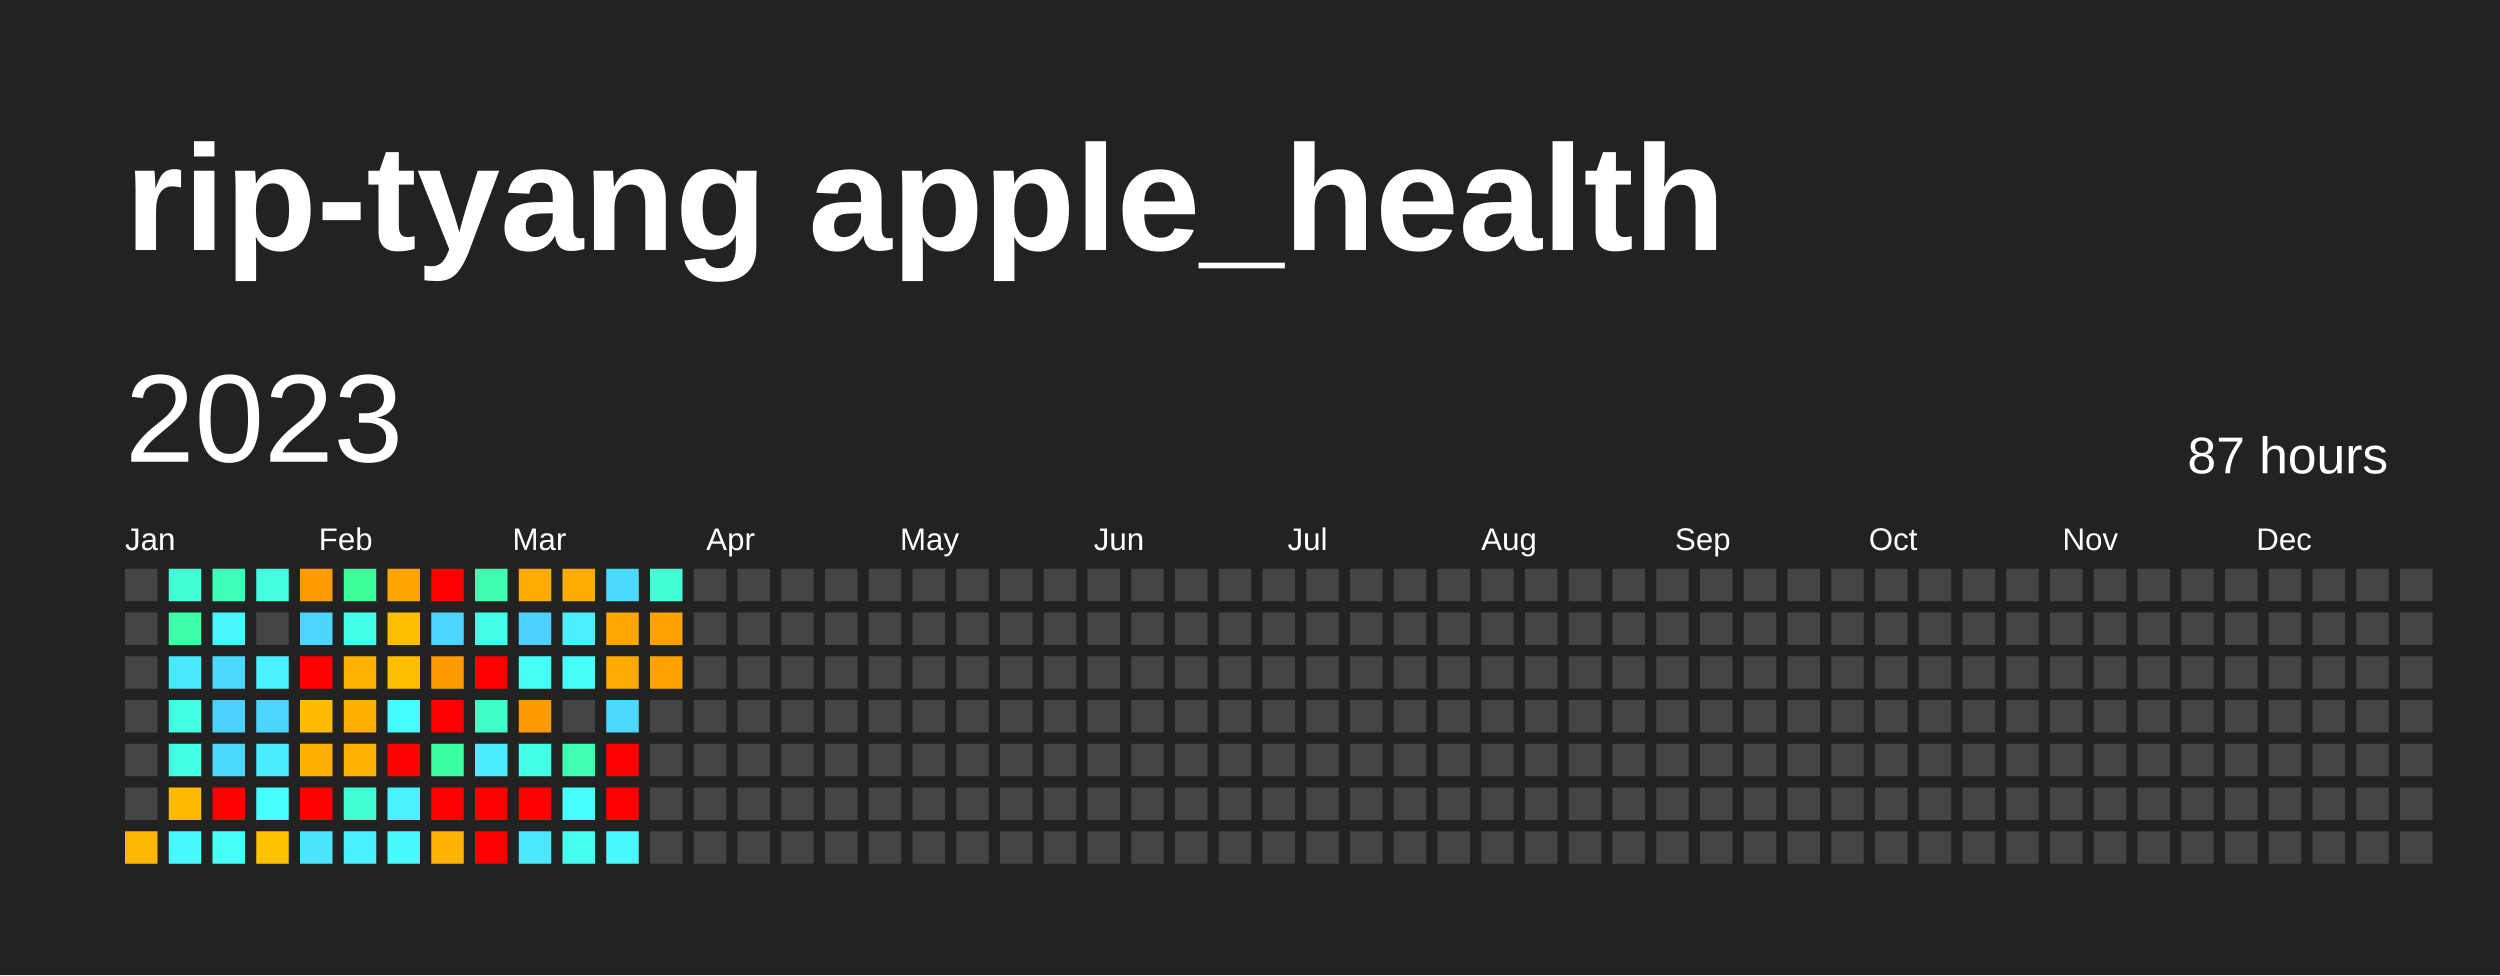
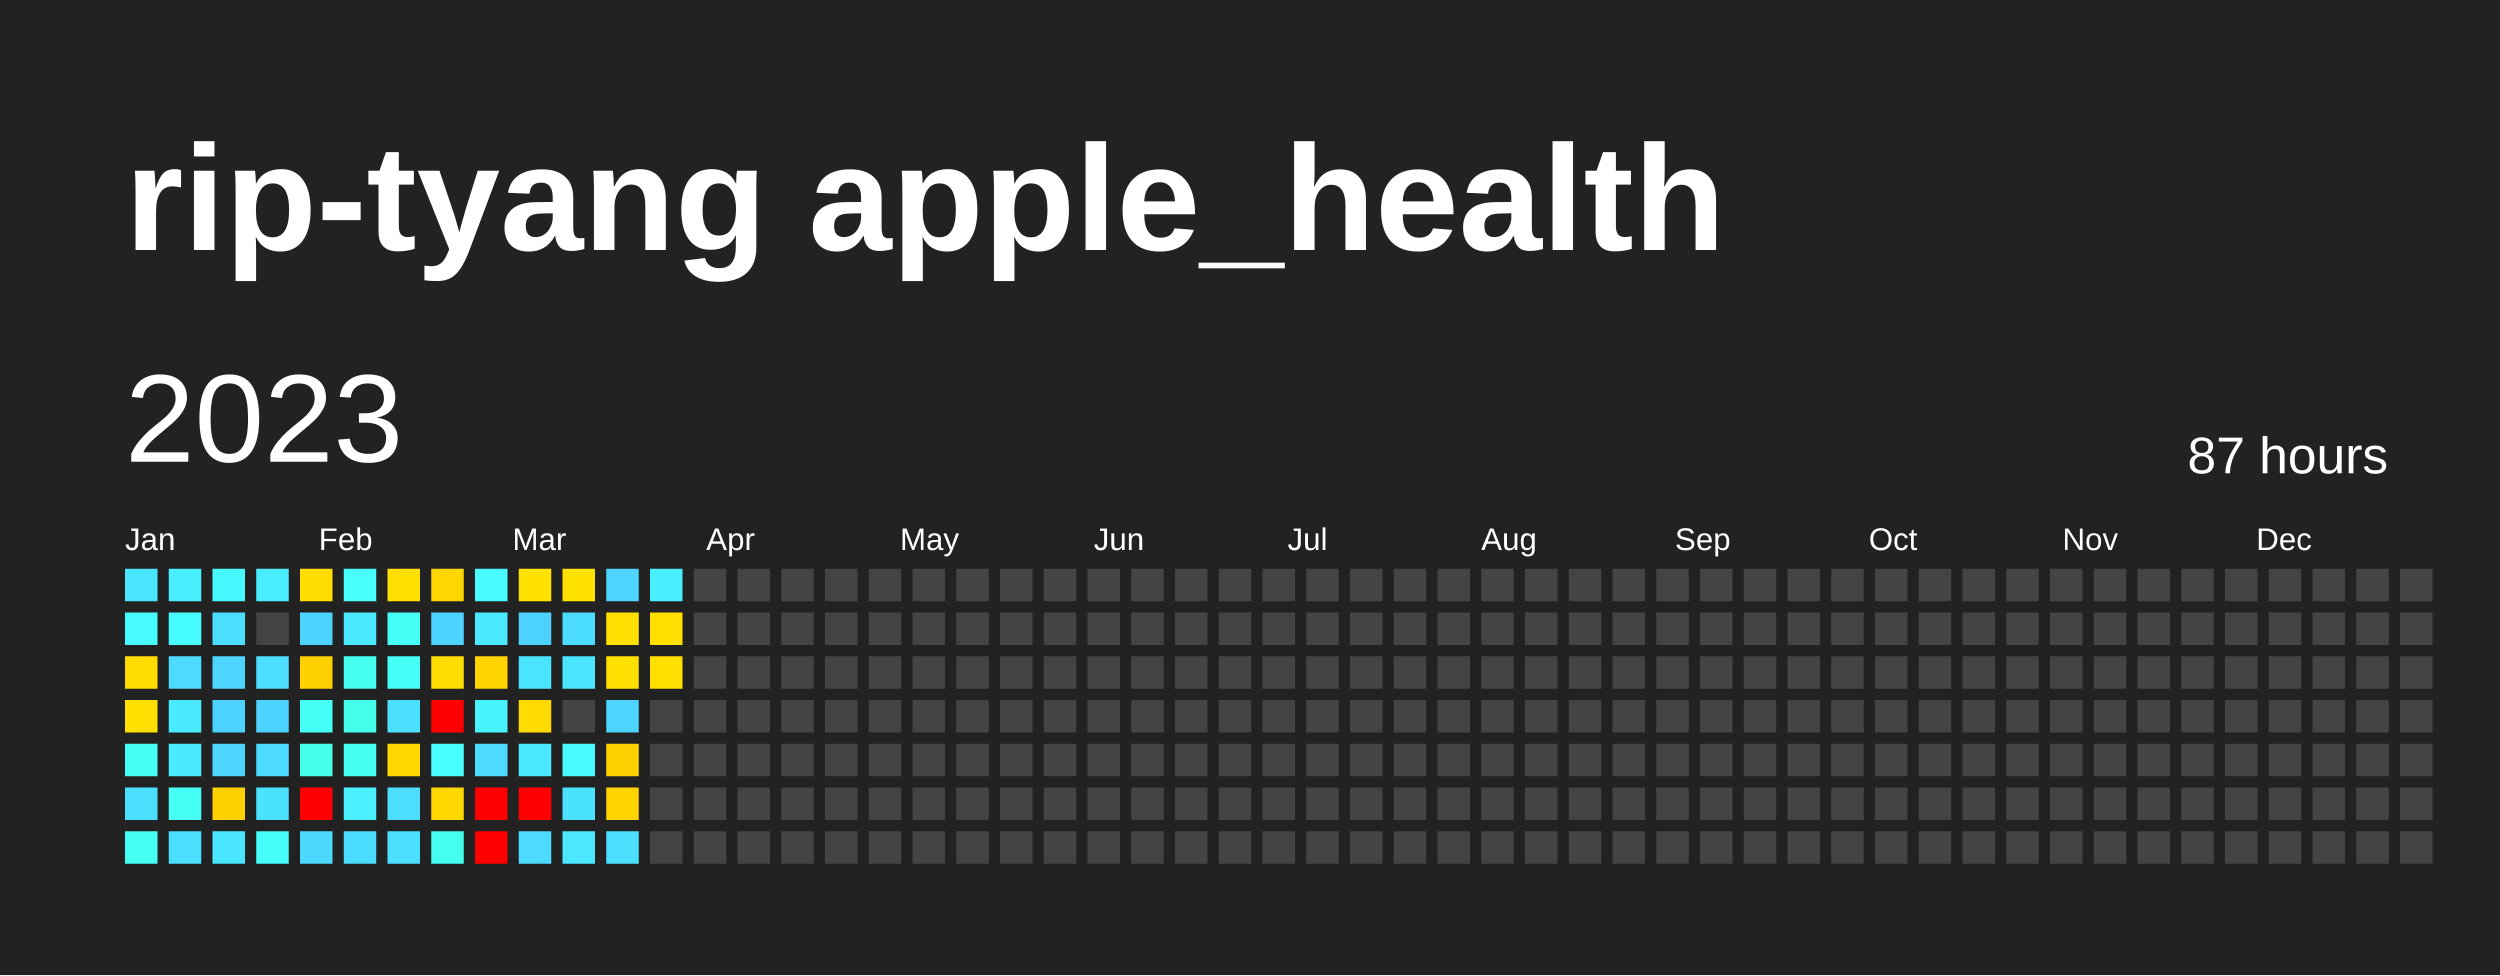
<svg xmlns="http://www.w3.org/2000/svg" baseProfile="full" height="78mm" version="1.1" viewBox="0,0,200,78" width="200mm">
  <defs />
  <rect fill="#222222" height="78" width="200" x="0" y="0" />
  <text fill="#FFFFFF" style="font-size:12px; font-family:Arial; font-weight:bold;" x="10" y="20">rip-tyang apple_health</text>
  <text dominant-baseline="hanging" fill="#FFFFFF" style="font-size:10.0px; font-family:Arial;" x="10" y="30">2023</text>
  <text dominant-baseline="hanging" fill="#FFFFFF" style="font-size:4.125px; font-family:Arial;" x="175" y="35">87 hours</text>
  <text fill="#FFFFFF" style="font-size:2.5px; font-family:Arial" x="10.0" y="44">Jan</text>
  <text fill="#FFFFFF" style="font-size:2.5px; font-family:Arial" x="25.5" y="44">Feb</text>
  <text fill="#FFFFFF" style="font-size:2.5px; font-family:Arial" x="41.0" y="44">Mar</text>
  <text fill="#FFFFFF" style="font-size:2.5px; font-family:Arial" x="56.5" y="44">Apr</text>
  <text fill="#FFFFFF" style="font-size:2.5px; font-family:Arial" x="72.0" y="44">May</text>
  <text fill="#FFFFFF" style="font-size:2.5px; font-family:Arial" x="87.5" y="44">Jun</text>
  <text fill="#FFFFFF" style="font-size:2.5px; font-family:Arial" x="103.0" y="44">Jul</text>
  <text fill="#FFFFFF" style="font-size:2.5px; font-family:Arial" x="118.5" y="44">Aug</text>
  <text fill="#FFFFFF" style="font-size:2.5px; font-family:Arial" x="134.0" y="44">Sep</text>
  <text fill="#FFFFFF" style="font-size:2.5px; font-family:Arial" x="149.5" y="44">Oct</text>
  <text fill="#FFFFFF" style="font-size:2.5px; font-family:Arial" x="165.0" y="44">Nov</text>
  <text fill="#FFFFFF" style="font-size:2.5px; font-family:Arial" x="180.5" y="44">Dec</text>
-   <rect fill="#444444" height="2.6" width="2.6" x="10.0" y="45.5" />
-   <rect fill="#444444" height="2.6" width="2.6" x="10.0" y="49.0" />
-   <rect fill="#444444" height="2.6" width="2.6" x="10.0" y="52.5" />
-   <rect fill="#444444" height="2.6" width="2.6" x="10.0" y="56.0" />
-   <rect fill="#444444" height="2.6" width="2.6" x="10.0" y="59.5" />
-   <rect fill="#444444" height="2.6" width="2.6" x="10.0" y="63.0" />
-   <rect fill="#ffb800" height="2.6" width="2.6" x="10.0" y="66.5" />
-   <rect fill="#42ffd5" height="2.6" width="2.6" x="13.5" y="45.5" />
-   <rect fill="#3cffa8" height="2.6" width="2.6" x="13.5" y="49.0" />
-   <rect fill="#4ae8ff" height="2.6" width="2.6" x="13.5" y="52.5" />
-   <rect fill="#43ffe2" height="2.6" width="2.6" x="13.5" y="56.0" />
-   <rect fill="#43ffe2" height="2.6" width="2.6" x="13.5" y="59.5" />
-   <rect fill="#ffba00" height="2.6" width="2.6" x="13.5" y="63.0" />
-   <rect fill="#48f8ff" height="2.6" width="2.6" x="13.5" y="66.5" />
-   <rect fill="#3effb8" height="2.6" width="2.6" x="17.0" y="45.5" />
-   <rect fill="#48f6ff" height="2.6" width="2.6" x="17.0" y="49.0" />
-   <rect fill="#4cd8ff" height="2.6" width="2.6" x="17.0" y="52.5" />
+   <rect fill="#4ae6ff" height="2.6" width="2.6" x="10.0" y="45.5" />
+   <rect fill="#47fbff" height="2.6" width="2.6" x="10.0" y="49.0" />
+   <rect fill="#ffdc00" height="2.6" width="2.6" x="10.0" y="52.5" />
+   <rect fill="#ffe000" height="2.6" width="2.6" x="10.0" y="56.0" />
+   <rect fill="#46fff6" height="2.6" width="2.6" x="10.0" y="59.5" />
+   <rect fill="#4bdfff" height="2.6" width="2.6" x="10.0" y="63.0" />
+   <rect fill="#46fff3" height="2.6" width="2.6" x="10.0" y="66.5" />
+   <rect fill="#49efff" height="2.6" width="2.6" x="13.5" y="45.5" />
+   <rect fill="#47fdff" height="2.6" width="2.6" x="13.5" y="49.0" />
+   <rect fill="#4cdaff" height="2.6" width="2.6" x="13.5" y="52.5" />
+   <rect fill="#4aebff" height="2.6" width="2.6" x="13.5" y="56.0" />
+   <rect fill="#4aebff" height="2.6" width="2.6" x="13.5" y="59.5" />
+   <rect fill="#46fff5" height="2.6" width="2.6" x="13.5" y="63.0" />
+   <rect fill="#4bdfff" height="2.6" width="2.6" x="13.5" y="66.5" />
+   <rect fill="#48f8ff" height="2.6" width="2.6" x="17.0" y="45.5" />
+   <rect fill="#4bdeff" height="2.6" width="2.6" x="17.0" y="49.0" />
+   <rect fill="#4dd4ff" height="2.6" width="2.6" x="17.0" y="52.5" />
  <rect fill="#4dd2ff" height="2.6" width="2.6" x="17.0" y="56.0" />
-   <rect fill="#4cd8ff" height="2.6" width="2.6" x="17.0" y="59.5" />
-   <rect fill="red" height="2.6" width="2.6" x="17.0" y="63.0" />
-   <rect fill="#46fff6" height="2.6" width="2.6" x="17.0" y="66.5" />
-   <rect fill="#43ffe0" height="2.6" width="2.6" x="20.5" y="45.5" />
+   <rect fill="#4dd4ff" height="2.6" width="2.6" x="17.0" y="59.5" />
+   <rect fill="#ffd100" height="2.6" width="2.6" x="17.0" y="63.0" />
+   <rect fill="#4ae5ff" height="2.6" width="2.6" x="17.0" y="66.5" />
+   <rect fill="#4aecff" height="2.6" width="2.6" x="20.5" y="45.5" />
  <rect fill="#444444" height="2.6" width="2.6" x="20.5" y="49.0" />
-   <rect fill="#49f2ff" height="2.6" width="2.6" x="20.5" y="52.5" />
-   <rect fill="#4dd4ff" height="2.6" width="2.6" x="20.5" y="56.0" />
-   <rect fill="#4aecff" height="2.6" width="2.6" x="20.5" y="59.5" />
-   <rect fill="#47fffe" height="2.6" width="2.6" x="20.5" y="63.0" />
-   <rect fill="#ffc100" height="2.6" width="2.6" x="20.5" y="66.5" />
-   <rect fill="#ff9d00" height="2.6" width="2.6" x="24.0" y="45.5" />
-   <rect fill="#4dd4ff" height="2.6" width="2.6" x="24.0" y="49.0" />
-   <rect fill="red" height="2.6" width="2.6" x="24.0" y="52.5" />
-   <rect fill="#ffbb00" height="2.6" width="2.6" x="24.0" y="56.0" />
-   <rect fill="#ffaf00" height="2.6" width="2.6" x="24.0" y="59.5" />
+   <rect fill="#4cddff" height="2.6" width="2.6" x="20.5" y="52.5" />
+   <rect fill="#4dd3ff" height="2.6" width="2.6" x="20.5" y="56.0" />
+   <rect fill="#4cdbff" height="2.6" width="2.6" x="20.5" y="59.5" />
+   <rect fill="#4be2ff" height="2.6" width="2.6" x="20.5" y="63.0" />
+   <rect fill="#46fffb" height="2.6" width="2.6" x="20.5" y="66.5" />
+   <rect fill="#ffdd00" height="2.6" width="2.6" x="24.0" y="45.5" />
+   <rect fill="#4dd3ff" height="2.6" width="2.6" x="24.0" y="49.0" />
+   <rect fill="#ffd100" height="2.6" width="2.6" x="24.0" y="52.5" />
+   <rect fill="#46fff6" height="2.6" width="2.6" x="24.0" y="56.0" />
+   <rect fill="#45ffeb" height="2.6" width="2.6" x="24.0" y="59.5" />
  <rect fill="red" height="2.6" width="2.6" x="24.0" y="63.0" />
-   <rect fill="#4be4ff" height="2.6" width="2.6" x="24.0" y="66.5" />
-   <rect fill="#3bff9a" height="2.6" width="2.6" x="27.5" y="45.5" />
-   <rect fill="#44ffe9" height="2.6" width="2.6" x="27.5" y="49.0" />
-   <rect fill="#ffb300" height="2.6" width="2.6" x="27.5" y="52.5" />
-   <rect fill="#ffb000" height="2.6" width="2.6" x="27.5" y="56.0" />
-   <rect fill="#ffb200" height="2.6" width="2.6" x="27.5" y="59.5" />
-   <rect fill="#42ffd3" height="2.6" width="2.6" x="27.5" y="63.0" />
-   <rect fill="#49f0ff" height="2.6" width="2.6" x="27.5" y="66.5" />
-   <rect fill="#ffa500" height="2.6" width="2.6" x="31.0" y="45.5" />
-   <rect fill="#ffbd00" height="2.6" width="2.6" x="31.0" y="49.0" />
-   <rect fill="#ffbf00" height="2.6" width="2.6" x="31.0" y="52.5" />
-   <rect fill="#47fcff" height="2.6" width="2.6" x="31.0" y="56.0" />
-   <rect fill="red" height="2.6" width="2.6" x="31.0" y="59.5" />
-   <rect fill="#49f2ff" height="2.6" width="2.6" x="31.0" y="63.0" />
-   <rect fill="#48faff" height="2.6" width="2.6" x="31.0" y="66.5" />
-   <rect fill="red" height="2.6" width="2.6" x="34.5" y="45.5" />
-   <rect fill="#4cd6ff" height="2.6" width="2.6" x="34.5" y="49.0" />
-   <rect fill="#ff9b00" height="2.6" width="2.6" x="34.5" y="52.5" />
+   <rect fill="#4cd8ff" height="2.6" width="2.6" x="24.0" y="66.5" />
+   <rect fill="#47fffc" height="2.6" width="2.6" x="27.5" y="45.5" />
+   <rect fill="#4ae9ff" height="2.6" width="2.6" x="27.5" y="49.0" />
+   <rect fill="#45ffef" height="2.6" width="2.6" x="27.5" y="52.5" />
+   <rect fill="#45ffed" height="2.6" width="2.6" x="27.5" y="56.0" />
+   <rect fill="#45ffee" height="2.6" width="2.6" x="27.5" y="59.5" />
+   <rect fill="#49f0ff" height="2.6" width="2.6" x="27.5" y="63.0" />
+   <rect fill="#4cdcff" height="2.6" width="2.6" x="27.5" y="66.5" />
+   <rect fill="#ffdf00" height="2.6" width="2.6" x="31.0" y="45.5" />
+   <rect fill="#46fff7" height="2.6" width="2.6" x="31.0" y="49.0" />
+   <rect fill="#46fff9" height="2.6" width="2.6" x="31.0" y="52.5" />
+   <rect fill="#4be0ff" height="2.6" width="2.6" x="31.0" y="56.0" />
+   <rect fill="#ffd800" height="2.6" width="2.6" x="31.0" y="59.5" />
+   <rect fill="#4cddff" height="2.6" width="2.6" x="31.0" y="63.0" />
+   <rect fill="#4be0ff" height="2.6" width="2.6" x="31.0" y="66.5" />
+   <rect fill="#ffd700" height="2.6" width="2.6" x="34.5" y="45.5" />
+   <rect fill="#4dd3ff" height="2.6" width="2.6" x="34.5" y="49.0" />
+   <rect fill="#ffdc00" height="2.6" width="2.6" x="34.5" y="52.5" />
  <rect fill="red" height="2.6" width="2.6" x="34.5" y="56.0" />
-   <rect fill="#3cffa4" height="2.6" width="2.6" x="34.5" y="59.5" />
-   <rect fill="red" height="2.6" width="2.6" x="34.5" y="63.0" />
-   <rect fill="#ffb200" height="2.6" width="2.6" x="34.5" y="66.5" />
-   <rect fill="#3dffaf" height="2.6" width="2.6" x="38.0" y="45.5" />
-   <rect fill="#44ffe7" height="2.6" width="2.6" x="38.0" y="49.0" />
-   <rect fill="red" height="2.6" width="2.6" x="38.0" y="52.5" />
-   <rect fill="#40ffc6" height="2.6" width="2.6" x="38.0" y="56.0" />
-   <rect fill="#4aecff" height="2.6" width="2.6" x="38.0" y="59.5" />
+   <rect fill="#47ffff" height="2.6" width="2.6" x="34.5" y="59.5" />
+   <rect fill="#ffd800" height="2.6" width="2.6" x="34.5" y="63.0" />
+   <rect fill="#45ffee" height="2.6" width="2.6" x="34.5" y="66.5" />
+   <rect fill="#47fbff" height="2.6" width="2.6" x="38.0" y="45.5" />
+   <rect fill="#4ae9ff" height="2.6" width="2.6" x="38.0" y="49.0" />
+   <rect fill="#ffd400" height="2.6" width="2.6" x="38.0" y="52.5" />
+   <rect fill="#48f4ff" height="2.6" width="2.6" x="38.0" y="56.0" />
+   <rect fill="#4cdbff" height="2.6" width="2.6" x="38.0" y="59.5" />
  <rect fill="red" height="2.6" width="2.6" x="38.0" y="63.0" />
  <rect fill="red" height="2.6" width="2.6" x="38.0" y="66.5" />
-   <rect fill="#ffab00" height="2.6" width="2.6" x="41.5" y="45.5" />
+   <rect fill="#ffe200" height="2.6" width="2.6" x="41.5" y="45.5" />
  <rect fill="#4dd2ff" height="2.6" width="2.6" x="41.5" y="49.0" />
-   <rect fill="#46fff8" height="2.6" width="2.6" x="41.5" y="52.5" />
-   <rect fill="#ff9900" height="2.6" width="2.6" x="41.5" y="56.0" />
-   <rect fill="#44ffe9" height="2.6" width="2.6" x="41.5" y="59.5" />
+   <rect fill="#4be4ff" height="2.6" width="2.6" x="41.5" y="52.5" />
+   <rect fill="#ffdb00" height="2.6" width="2.6" x="41.5" y="56.0" />
+   <rect fill="#4ae9ff" height="2.6" width="2.6" x="41.5" y="59.5" />
  <rect fill="red" height="2.6" width="2.6" x="41.5" y="63.0" />
-   <rect fill="#4ae8ff" height="2.6" width="2.6" x="41.5" y="66.5" />
-   <rect fill="#ffab00" height="2.6" width="2.6" x="45.0" y="45.5" />
-   <rect fill="#49eeff" height="2.6" width="2.6" x="45.0" y="49.0" />
-   <rect fill="#46fff6" height="2.6" width="2.6" x="45.0" y="52.5" />
+   <rect fill="#4cdaff" height="2.6" width="2.6" x="41.5" y="66.5" />
+   <rect fill="#ffe200" height="2.6" width="2.6" x="45.0" y="45.5" />
+   <rect fill="#4cdcff" height="2.6" width="2.6" x="45.0" y="49.0" />
+   <rect fill="#4ae5ff" height="2.6" width="2.6" x="45.0" y="52.5" />
  <rect fill="#444444" height="2.6" width="2.6" x="45.0" y="56.0" />
-   <rect fill="#3effb2" height="2.6" width="2.6" x="45.0" y="59.5" />
-   <rect fill="#47fffe" height="2.6" width="2.6" x="45.0" y="63.0" />
-   <rect fill="#45ffef" height="2.6" width="2.6" x="45.0" y="66.5" />
-   <rect fill="#4cdaff" height="2.6" width="2.6" x="48.5" y="45.5" />
-   <rect fill="#ffa600" height="2.6" width="2.6" x="48.5" y="49.0" />
-   <rect fill="#ffaa00" height="2.6" width="2.6" x="48.5" y="52.5" />
-   <rect fill="#4cd8ff" height="2.6" width="2.6" x="48.5" y="56.0" />
-   <rect fill="red" height="2.6" width="2.6" x="48.5" y="59.5" />
-   <rect fill="red" height="2.6" width="2.6" x="48.5" y="63.0" />
-   <rect fill="#48faff" height="2.6" width="2.6" x="48.5" y="66.5" />
-   <rect fill="#42ffd5" height="2.6" width="2.6" x="52.0" y="45.5" />
-   <rect fill="#ffa200" height="2.6" width="2.6" x="52.0" y="49.0" />
-   <rect fill="#ffa200" height="2.6" width="2.6" x="52.0" y="52.5" />
+   <rect fill="#48fbff" height="2.6" width="2.6" x="45.0" y="59.5" />
+   <rect fill="#4be2ff" height="2.6" width="2.6" x="45.0" y="63.0" />
+   <rect fill="#4ae7ff" height="2.6" width="2.6" x="45.0" y="66.5" />
+   <rect fill="#4dd5ff" height="2.6" width="2.6" x="48.5" y="45.5" />
+   <rect fill="#ffe000" height="2.6" width="2.6" x="48.5" y="49.0" />
+   <rect fill="#ffe100" height="2.6" width="2.6" x="48.5" y="52.5" />
+   <rect fill="#4dd4ff" height="2.6" width="2.6" x="48.5" y="56.0" />
+   <rect fill="#ffd100" height="2.6" width="2.6" x="48.5" y="59.5" />
+   <rect fill="#ffd300" height="2.6" width="2.6" x="48.5" y="63.0" />
+   <rect fill="#4be0ff" height="2.6" width="2.6" x="48.5" y="66.5" />
+   <rect fill="#49efff" height="2.6" width="2.6" x="52.0" y="45.5" />
+   <rect fill="#ffdf00" height="2.6" width="2.6" x="52.0" y="49.0" />
+   <rect fill="#ffdf00" height="2.6" width="2.6" x="52.0" y="52.5" />
  <rect fill="#444444" height="2.6" width="2.6" x="52.0" y="56.0" />
  <rect fill="#444444" height="2.6" width="2.6" x="52.0" y="59.5" />
  <rect fill="#444444" height="2.6" width="2.6" x="52.0" y="63.0" />
  <rect fill="#444444" height="2.6" width="2.6" x="52.0" y="66.5" />
  <rect fill="#444444" height="2.6" width="2.6" x="55.5" y="45.5" />
  <rect fill="#444444" height="2.6" width="2.6" x="55.5" y="49.0" />
  <rect fill="#444444" height="2.6" width="2.6" x="55.5" y="52.5" />
  <rect fill="#444444" height="2.6" width="2.6" x="55.5" y="56.0" />
  <rect fill="#444444" height="2.6" width="2.6" x="55.5" y="59.5" />
  <rect fill="#444444" height="2.6" width="2.6" x="55.5" y="63.0" />
  <rect fill="#444444" height="2.6" width="2.6" x="55.5" y="66.5" />
  <rect fill="#444444" height="2.6" width="2.6" x="59.0" y="45.5" />
  <rect fill="#444444" height="2.6" width="2.6" x="59.0" y="49.0" />
  <rect fill="#444444" height="2.6" width="2.6" x="59.0" y="52.5" />
  <rect fill="#444444" height="2.6" width="2.6" x="59.0" y="56.0" />
  <rect fill="#444444" height="2.6" width="2.6" x="59.0" y="59.5" />
  <rect fill="#444444" height="2.6" width="2.6" x="59.0" y="63.0" />
  <rect fill="#444444" height="2.6" width="2.6" x="59.0" y="66.5" />
  <rect fill="#444444" height="2.6" width="2.6" x="62.5" y="45.5" />
  <rect fill="#444444" height="2.6" width="2.6" x="62.5" y="49.0" />
  <rect fill="#444444" height="2.6" width="2.6" x="62.5" y="52.5" />
  <rect fill="#444444" height="2.6" width="2.6" x="62.5" y="56.0" />
  <rect fill="#444444" height="2.6" width="2.6" x="62.5" y="59.5" />
  <rect fill="#444444" height="2.6" width="2.6" x="62.5" y="63.0" />
  <rect fill="#444444" height="2.6" width="2.6" x="62.5" y="66.5" />
  <rect fill="#444444" height="2.6" width="2.6" x="66.0" y="45.5" />
  <rect fill="#444444" height="2.6" width="2.6" x="66.0" y="49.0" />
  <rect fill="#444444" height="2.6" width="2.6" x="66.0" y="52.5" />
  <rect fill="#444444" height="2.6" width="2.6" x="66.0" y="56.0" />
  <rect fill="#444444" height="2.6" width="2.6" x="66.0" y="59.5" />
  <rect fill="#444444" height="2.6" width="2.6" x="66.0" y="63.0" />
  <rect fill="#444444" height="2.6" width="2.6" x="66.0" y="66.5" />
  <rect fill="#444444" height="2.6" width="2.6" x="69.5" y="45.5" />
  <rect fill="#444444" height="2.6" width="2.6" x="69.5" y="49.0" />
  <rect fill="#444444" height="2.6" width="2.6" x="69.5" y="52.5" />
  <rect fill="#444444" height="2.6" width="2.6" x="69.5" y="56.0" />
  <rect fill="#444444" height="2.6" width="2.6" x="69.5" y="59.5" />
  <rect fill="#444444" height="2.6" width="2.6" x="69.5" y="63.0" />
  <rect fill="#444444" height="2.6" width="2.6" x="69.5" y="66.5" />
  <rect fill="#444444" height="2.6" width="2.6" x="73.0" y="45.5" />
  <rect fill="#444444" height="2.6" width="2.6" x="73.0" y="49.0" />
  <rect fill="#444444" height="2.6" width="2.6" x="73.0" y="52.5" />
  <rect fill="#444444" height="2.6" width="2.6" x="73.0" y="56.0" />
  <rect fill="#444444" height="2.6" width="2.6" x="73.0" y="59.5" />
  <rect fill="#444444" height="2.6" width="2.6" x="73.0" y="63.0" />
  <rect fill="#444444" height="2.6" width="2.6" x="73.0" y="66.5" />
  <rect fill="#444444" height="2.6" width="2.6" x="76.5" y="45.5" />
  <rect fill="#444444" height="2.6" width="2.6" x="76.5" y="49.0" />
  <rect fill="#444444" height="2.6" width="2.6" x="76.5" y="52.5" />
  <rect fill="#444444" height="2.6" width="2.6" x="76.5" y="56.0" />
  <rect fill="#444444" height="2.6" width="2.6" x="76.5" y="59.5" />
  <rect fill="#444444" height="2.6" width="2.6" x="76.5" y="63.0" />
  <rect fill="#444444" height="2.6" width="2.6" x="76.5" y="66.5" />
  <rect fill="#444444" height="2.6" width="2.6" x="80.0" y="45.5" />
  <rect fill="#444444" height="2.6" width="2.6" x="80.0" y="49.0" />
  <rect fill="#444444" height="2.6" width="2.6" x="80.0" y="52.5" />
  <rect fill="#444444" height="2.6" width="2.6" x="80.0" y="56.0" />
  <rect fill="#444444" height="2.6" width="2.6" x="80.0" y="59.5" />
  <rect fill="#444444" height="2.6" width="2.6" x="80.0" y="63.0" />
  <rect fill="#444444" height="2.6" width="2.6" x="80.0" y="66.5" />
  <rect fill="#444444" height="2.6" width="2.6" x="83.5" y="45.5" />
  <rect fill="#444444" height="2.6" width="2.6" x="83.5" y="49.0" />
  <rect fill="#444444" height="2.6" width="2.6" x="83.5" y="52.5" />
  <rect fill="#444444" height="2.6" width="2.6" x="83.5" y="56.0" />
  <rect fill="#444444" height="2.6" width="2.6" x="83.5" y="59.5" />
  <rect fill="#444444" height="2.6" width="2.6" x="83.5" y="63.0" />
  <rect fill="#444444" height="2.6" width="2.6" x="83.5" y="66.5" />
  <rect fill="#444444" height="2.6" width="2.6" x="87.0" y="45.5" />
  <rect fill="#444444" height="2.6" width="2.6" x="87.0" y="49.0" />
  <rect fill="#444444" height="2.6" width="2.6" x="87.0" y="52.5" />
  <rect fill="#444444" height="2.6" width="2.6" x="87.0" y="56.0" />
  <rect fill="#444444" height="2.6" width="2.6" x="87.0" y="59.5" />
  <rect fill="#444444" height="2.6" width="2.6" x="87.0" y="63.0" />
  <rect fill="#444444" height="2.6" width="2.6" x="87.0" y="66.5" />
  <rect fill="#444444" height="2.6" width="2.6" x="90.5" y="45.5" />
  <rect fill="#444444" height="2.6" width="2.6" x="90.5" y="49.0" />
  <rect fill="#444444" height="2.6" width="2.6" x="90.5" y="52.5" />
  <rect fill="#444444" height="2.6" width="2.6" x="90.5" y="56.0" />
  <rect fill="#444444" height="2.6" width="2.6" x="90.5" y="59.5" />
  <rect fill="#444444" height="2.6" width="2.6" x="90.5" y="63.0" />
  <rect fill="#444444" height="2.6" width="2.6" x="90.5" y="66.5" />
  <rect fill="#444444" height="2.6" width="2.6" x="94.0" y="45.5" />
  <rect fill="#444444" height="2.6" width="2.6" x="94.0" y="49.0" />
  <rect fill="#444444" height="2.6" width="2.6" x="94.0" y="52.5" />
  <rect fill="#444444" height="2.6" width="2.6" x="94.0" y="56.0" />
  <rect fill="#444444" height="2.6" width="2.6" x="94.0" y="59.5" />
  <rect fill="#444444" height="2.6" width="2.6" x="94.0" y="63.0" />
  <rect fill="#444444" height="2.6" width="2.6" x="94.0" y="66.5" />
  <rect fill="#444444" height="2.6" width="2.6" x="97.5" y="45.5" />
  <rect fill="#444444" height="2.6" width="2.6" x="97.5" y="49.0" />
  <rect fill="#444444" height="2.6" width="2.6" x="97.5" y="52.5" />
  <rect fill="#444444" height="2.6" width="2.6" x="97.5" y="56.0" />
  <rect fill="#444444" height="2.6" width="2.6" x="97.5" y="59.5" />
  <rect fill="#444444" height="2.6" width="2.6" x="97.5" y="63.0" />
  <rect fill="#444444" height="2.6" width="2.6" x="97.5" y="66.5" />
  <rect fill="#444444" height="2.6" width="2.6" x="101.0" y="45.5" />
  <rect fill="#444444" height="2.6" width="2.6" x="101.0" y="49.0" />
  <rect fill="#444444" height="2.6" width="2.6" x="101.0" y="52.5" />
  <rect fill="#444444" height="2.6" width="2.6" x="101.0" y="56.0" />
  <rect fill="#444444" height="2.6" width="2.6" x="101.0" y="59.5" />
  <rect fill="#444444" height="2.6" width="2.6" x="101.0" y="63.0" />
  <rect fill="#444444" height="2.6" width="2.6" x="101.0" y="66.5" />
  <rect fill="#444444" height="2.6" width="2.6" x="104.5" y="45.5" />
  <rect fill="#444444" height="2.6" width="2.6" x="104.5" y="49.0" />
  <rect fill="#444444" height="2.6" width="2.6" x="104.5" y="52.5" />
  <rect fill="#444444" height="2.6" width="2.6" x="104.5" y="56.0" />
  <rect fill="#444444" height="2.6" width="2.6" x="104.5" y="59.5" />
  <rect fill="#444444" height="2.6" width="2.6" x="104.5" y="63.0" />
  <rect fill="#444444" height="2.6" width="2.6" x="104.5" y="66.5" />
  <rect fill="#444444" height="2.6" width="2.6" x="108.0" y="45.5" />
  <rect fill="#444444" height="2.6" width="2.6" x="108.0" y="49.0" />
  <rect fill="#444444" height="2.6" width="2.6" x="108.0" y="52.5" />
  <rect fill="#444444" height="2.6" width="2.6" x="108.0" y="56.0" />
  <rect fill="#444444" height="2.6" width="2.6" x="108.0" y="59.5" />
  <rect fill="#444444" height="2.6" width="2.6" x="108.0" y="63.0" />
  <rect fill="#444444" height="2.6" width="2.6" x="108.0" y="66.5" />
  <rect fill="#444444" height="2.6" width="2.6" x="111.5" y="45.5" />
  <rect fill="#444444" height="2.6" width="2.6" x="111.5" y="49.0" />
  <rect fill="#444444" height="2.6" width="2.6" x="111.5" y="52.5" />
  <rect fill="#444444" height="2.6" width="2.6" x="111.5" y="56.0" />
  <rect fill="#444444" height="2.6" width="2.6" x="111.5" y="59.5" />
  <rect fill="#444444" height="2.6" width="2.6" x="111.5" y="63.0" />
  <rect fill="#444444" height="2.6" width="2.6" x="111.5" y="66.5" />
  <rect fill="#444444" height="2.6" width="2.6" x="115.0" y="45.5" />
  <rect fill="#444444" height="2.6" width="2.6" x="115.0" y="49.0" />
  <rect fill="#444444" height="2.6" width="2.6" x="115.0" y="52.5" />
  <rect fill="#444444" height="2.6" width="2.6" x="115.0" y="56.0" />
  <rect fill="#444444" height="2.6" width="2.6" x="115.0" y="59.5" />
  <rect fill="#444444" height="2.6" width="2.6" x="115.0" y="63.0" />
  <rect fill="#444444" height="2.6" width="2.6" x="115.0" y="66.5" />
  <rect fill="#444444" height="2.6" width="2.6" x="118.5" y="45.5" />
  <rect fill="#444444" height="2.6" width="2.6" x="118.5" y="49.0" />
  <rect fill="#444444" height="2.6" width="2.6" x="118.5" y="52.5" />
  <rect fill="#444444" height="2.6" width="2.6" x="118.5" y="56.0" />
  <rect fill="#444444" height="2.6" width="2.6" x="118.5" y="59.5" />
  <rect fill="#444444" height="2.6" width="2.6" x="118.5" y="63.0" />
  <rect fill="#444444" height="2.6" width="2.6" x="118.5" y="66.5" />
  <rect fill="#444444" height="2.6" width="2.6" x="122.0" y="45.5" />
  <rect fill="#444444" height="2.6" width="2.6" x="122.0" y="49.0" />
  <rect fill="#444444" height="2.6" width="2.6" x="122.0" y="52.5" />
  <rect fill="#444444" height="2.6" width="2.6" x="122.0" y="56.0" />
  <rect fill="#444444" height="2.6" width="2.6" x="122.0" y="59.5" />
  <rect fill="#444444" height="2.6" width="2.6" x="122.0" y="63.0" />
  <rect fill="#444444" height="2.6" width="2.6" x="122.0" y="66.5" />
  <rect fill="#444444" height="2.6" width="2.6" x="125.5" y="45.5" />
  <rect fill="#444444" height="2.6" width="2.6" x="125.5" y="49.0" />
  <rect fill="#444444" height="2.6" width="2.6" x="125.5" y="52.5" />
  <rect fill="#444444" height="2.6" width="2.6" x="125.5" y="56.0" />
  <rect fill="#444444" height="2.6" width="2.6" x="125.5" y="59.5" />
  <rect fill="#444444" height="2.6" width="2.6" x="125.5" y="63.0" />
  <rect fill="#444444" height="2.6" width="2.6" x="125.5" y="66.5" />
  <rect fill="#444444" height="2.6" width="2.6" x="129.0" y="45.5" />
  <rect fill="#444444" height="2.6" width="2.6" x="129.0" y="49.0" />
  <rect fill="#444444" height="2.6" width="2.6" x="129.0" y="52.5" />
  <rect fill="#444444" height="2.6" width="2.6" x="129.0" y="56.0" />
  <rect fill="#444444" height="2.6" width="2.6" x="129.0" y="59.5" />
  <rect fill="#444444" height="2.6" width="2.6" x="129.0" y="63.0" />
  <rect fill="#444444" height="2.6" width="2.6" x="129.0" y="66.5" />
  <rect fill="#444444" height="2.6" width="2.6" x="132.5" y="45.5" />
  <rect fill="#444444" height="2.6" width="2.6" x="132.5" y="49.0" />
  <rect fill="#444444" height="2.6" width="2.6" x="132.5" y="52.5" />
  <rect fill="#444444" height="2.6" width="2.6" x="132.5" y="56.0" />
  <rect fill="#444444" height="2.6" width="2.6" x="132.5" y="59.5" />
  <rect fill="#444444" height="2.6" width="2.6" x="132.5" y="63.0" />
  <rect fill="#444444" height="2.6" width="2.6" x="132.5" y="66.5" />
  <rect fill="#444444" height="2.6" width="2.6" x="136.0" y="45.5" />
  <rect fill="#444444" height="2.6" width="2.6" x="136.0" y="49.0" />
  <rect fill="#444444" height="2.6" width="2.6" x="136.0" y="52.5" />
  <rect fill="#444444" height="2.6" width="2.6" x="136.0" y="56.0" />
  <rect fill="#444444" height="2.6" width="2.6" x="136.0" y="59.5" />
  <rect fill="#444444" height="2.6" width="2.6" x="136.0" y="63.0" />
  <rect fill="#444444" height="2.6" width="2.6" x="136.0" y="66.5" />
  <rect fill="#444444" height="2.6" width="2.6" x="139.5" y="45.5" />
  <rect fill="#444444" height="2.6" width="2.6" x="139.5" y="49.0" />
  <rect fill="#444444" height="2.6" width="2.6" x="139.5" y="52.5" />
  <rect fill="#444444" height="2.6" width="2.6" x="139.5" y="56.0" />
  <rect fill="#444444" height="2.6" width="2.6" x="139.5" y="59.5" />
  <rect fill="#444444" height="2.6" width="2.6" x="139.5" y="63.0" />
  <rect fill="#444444" height="2.6" width="2.6" x="139.5" y="66.5" />
  <rect fill="#444444" height="2.6" width="2.6" x="143.0" y="45.5" />
  <rect fill="#444444" height="2.6" width="2.6" x="143.0" y="49.0" />
  <rect fill="#444444" height="2.6" width="2.6" x="143.0" y="52.5" />
  <rect fill="#444444" height="2.6" width="2.6" x="143.0" y="56.0" />
  <rect fill="#444444" height="2.6" width="2.6" x="143.0" y="59.5" />
  <rect fill="#444444" height="2.6" width="2.6" x="143.0" y="63.0" />
  <rect fill="#444444" height="2.6" width="2.6" x="143.0" y="66.5" />
  <rect fill="#444444" height="2.6" width="2.6" x="146.5" y="45.5" />
  <rect fill="#444444" height="2.6" width="2.6" x="146.5" y="49.0" />
  <rect fill="#444444" height="2.6" width="2.6" x="146.5" y="52.5" />
  <rect fill="#444444" height="2.6" width="2.6" x="146.5" y="56.0" />
  <rect fill="#444444" height="2.6" width="2.6" x="146.5" y="59.5" />
  <rect fill="#444444" height="2.6" width="2.6" x="146.5" y="63.0" />
  <rect fill="#444444" height="2.6" width="2.6" x="146.5" y="66.5" />
  <rect fill="#444444" height="2.6" width="2.6" x="150.0" y="45.5" />
  <rect fill="#444444" height="2.6" width="2.6" x="150.0" y="49.0" />
  <rect fill="#444444" height="2.6" width="2.6" x="150.0" y="52.5" />
  <rect fill="#444444" height="2.6" width="2.6" x="150.0" y="56.0" />
  <rect fill="#444444" height="2.6" width="2.6" x="150.0" y="59.5" />
  <rect fill="#444444" height="2.6" width="2.6" x="150.0" y="63.0" />
  <rect fill="#444444" height="2.6" width="2.6" x="150.0" y="66.5" />
  <rect fill="#444444" height="2.6" width="2.6" x="153.5" y="45.5" />
  <rect fill="#444444" height="2.6" width="2.6" x="153.5" y="49.0" />
  <rect fill="#444444" height="2.6" width="2.6" x="153.5" y="52.5" />
  <rect fill="#444444" height="2.6" width="2.6" x="153.5" y="56.0" />
  <rect fill="#444444" height="2.6" width="2.6" x="153.5" y="59.5" />
  <rect fill="#444444" height="2.6" width="2.6" x="153.5" y="63.0" />
  <rect fill="#444444" height="2.6" width="2.6" x="153.5" y="66.5" />
  <rect fill="#444444" height="2.6" width="2.6" x="157.0" y="45.5" />
  <rect fill="#444444" height="2.6" width="2.6" x="157.0" y="49.0" />
  <rect fill="#444444" height="2.6" width="2.6" x="157.0" y="52.5" />
  <rect fill="#444444" height="2.6" width="2.6" x="157.0" y="56.0" />
  <rect fill="#444444" height="2.6" width="2.6" x="157.0" y="59.5" />
  <rect fill="#444444" height="2.6" width="2.6" x="157.0" y="63.0" />
  <rect fill="#444444" height="2.6" width="2.6" x="157.0" y="66.5" />
  <rect fill="#444444" height="2.6" width="2.6" x="160.5" y="45.5" />
  <rect fill="#444444" height="2.6" width="2.6" x="160.5" y="49.0" />
  <rect fill="#444444" height="2.6" width="2.6" x="160.5" y="52.5" />
  <rect fill="#444444" height="2.6" width="2.6" x="160.5" y="56.0" />
  <rect fill="#444444" height="2.6" width="2.6" x="160.5" y="59.5" />
  <rect fill="#444444" height="2.6" width="2.6" x="160.5" y="63.0" />
  <rect fill="#444444" height="2.6" width="2.6" x="160.5" y="66.5" />
  <rect fill="#444444" height="2.6" width="2.6" x="164.0" y="45.5" />
  <rect fill="#444444" height="2.6" width="2.6" x="164.0" y="49.0" />
  <rect fill="#444444" height="2.6" width="2.6" x="164.0" y="52.5" />
  <rect fill="#444444" height="2.6" width="2.6" x="164.0" y="56.0" />
  <rect fill="#444444" height="2.6" width="2.6" x="164.0" y="59.5" />
  <rect fill="#444444" height="2.6" width="2.6" x="164.0" y="63.0" />
  <rect fill="#444444" height="2.6" width="2.6" x="164.0" y="66.5" />
  <rect fill="#444444" height="2.6" width="2.6" x="167.5" y="45.5" />
  <rect fill="#444444" height="2.6" width="2.6" x="167.5" y="49.0" />
  <rect fill="#444444" height="2.6" width="2.6" x="167.5" y="52.5" />
  <rect fill="#444444" height="2.6" width="2.6" x="167.5" y="56.0" />
  <rect fill="#444444" height="2.6" width="2.6" x="167.5" y="59.5" />
  <rect fill="#444444" height="2.6" width="2.6" x="167.5" y="63.0" />
  <rect fill="#444444" height="2.6" width="2.6" x="167.5" y="66.5" />
  <rect fill="#444444" height="2.6" width="2.6" x="171.0" y="45.5" />
  <rect fill="#444444" height="2.6" width="2.6" x="171.0" y="49.0" />
  <rect fill="#444444" height="2.6" width="2.6" x="171.0" y="52.5" />
  <rect fill="#444444" height="2.6" width="2.6" x="171.0" y="56.0" />
  <rect fill="#444444" height="2.6" width="2.6" x="171.0" y="59.5" />
  <rect fill="#444444" height="2.6" width="2.6" x="171.0" y="63.0" />
  <rect fill="#444444" height="2.6" width="2.6" x="171.0" y="66.5" />
  <rect fill="#444444" height="2.6" width="2.6" x="174.5" y="45.5" />
  <rect fill="#444444" height="2.6" width="2.6" x="174.5" y="49.0" />
  <rect fill="#444444" height="2.6" width="2.6" x="174.5" y="52.5" />
  <rect fill="#444444" height="2.6" width="2.6" x="174.5" y="56.0" />
  <rect fill="#444444" height="2.6" width="2.6" x="174.5" y="59.5" />
  <rect fill="#444444" height="2.6" width="2.6" x="174.5" y="63.0" />
  <rect fill="#444444" height="2.6" width="2.6" x="174.5" y="66.5" />
  <rect fill="#444444" height="2.6" width="2.6" x="178.0" y="45.5" />
  <rect fill="#444444" height="2.6" width="2.6" x="178.0" y="49.0" />
  <rect fill="#444444" height="2.6" width="2.6" x="178.0" y="52.5" />
  <rect fill="#444444" height="2.6" width="2.6" x="178.0" y="56.0" />
  <rect fill="#444444" height="2.6" width="2.6" x="178.0" y="59.5" />
  <rect fill="#444444" height="2.6" width="2.6" x="178.0" y="63.0" />
  <rect fill="#444444" height="2.6" width="2.6" x="178.0" y="66.5" />
  <rect fill="#444444" height="2.6" width="2.6" x="181.5" y="45.5" />
  <rect fill="#444444" height="2.6" width="2.6" x="181.5" y="49.0" />
  <rect fill="#444444" height="2.6" width="2.6" x="181.5" y="52.5" />
  <rect fill="#444444" height="2.6" width="2.6" x="181.5" y="56.0" />
  <rect fill="#444444" height="2.6" width="2.6" x="181.5" y="59.5" />
  <rect fill="#444444" height="2.6" width="2.6" x="181.5" y="63.0" />
  <rect fill="#444444" height="2.6" width="2.6" x="181.5" y="66.5" />
  <rect fill="#444444" height="2.6" width="2.6" x="185.0" y="45.5" />
  <rect fill="#444444" height="2.6" width="2.6" x="185.0" y="49.0" />
  <rect fill="#444444" height="2.6" width="2.6" x="185.0" y="52.5" />
  <rect fill="#444444" height="2.6" width="2.6" x="185.0" y="56.0" />
  <rect fill="#444444" height="2.6" width="2.6" x="185.0" y="59.5" />
  <rect fill="#444444" height="2.6" width="2.6" x="185.0" y="63.0" />
  <rect fill="#444444" height="2.6" width="2.6" x="185.0" y="66.5" />
  <rect fill="#444444" height="2.6" width="2.6" x="188.5" y="45.5" />
  <rect fill="#444444" height="2.6" width="2.6" x="188.5" y="49.0" />
  <rect fill="#444444" height="2.6" width="2.6" x="188.5" y="52.5" />
  <rect fill="#444444" height="2.6" width="2.6" x="188.5" y="56.0" />
  <rect fill="#444444" height="2.6" width="2.6" x="188.5" y="59.5" />
  <rect fill="#444444" height="2.6" width="2.6" x="188.5" y="63.0" />
  <rect fill="#444444" height="2.6" width="2.6" x="188.5" y="66.5" />
  <rect fill="#444444" height="2.6" width="2.6" x="192.0" y="45.5" />
  <rect fill="#444444" height="2.6" width="2.6" x="192.0" y="49.0" />
  <rect fill="#444444" height="2.6" width="2.6" x="192.0" y="52.5" />
  <rect fill="#444444" height="2.6" width="2.6" x="192.0" y="56.0" />
  <rect fill="#444444" height="2.6" width="2.6" x="192.0" y="59.5" />
  <rect fill="#444444" height="2.6" width="2.6" x="192.0" y="63.0" />
  <rect fill="#444444" height="2.6" width="2.6" x="192.0" y="66.5" />
</svg>
